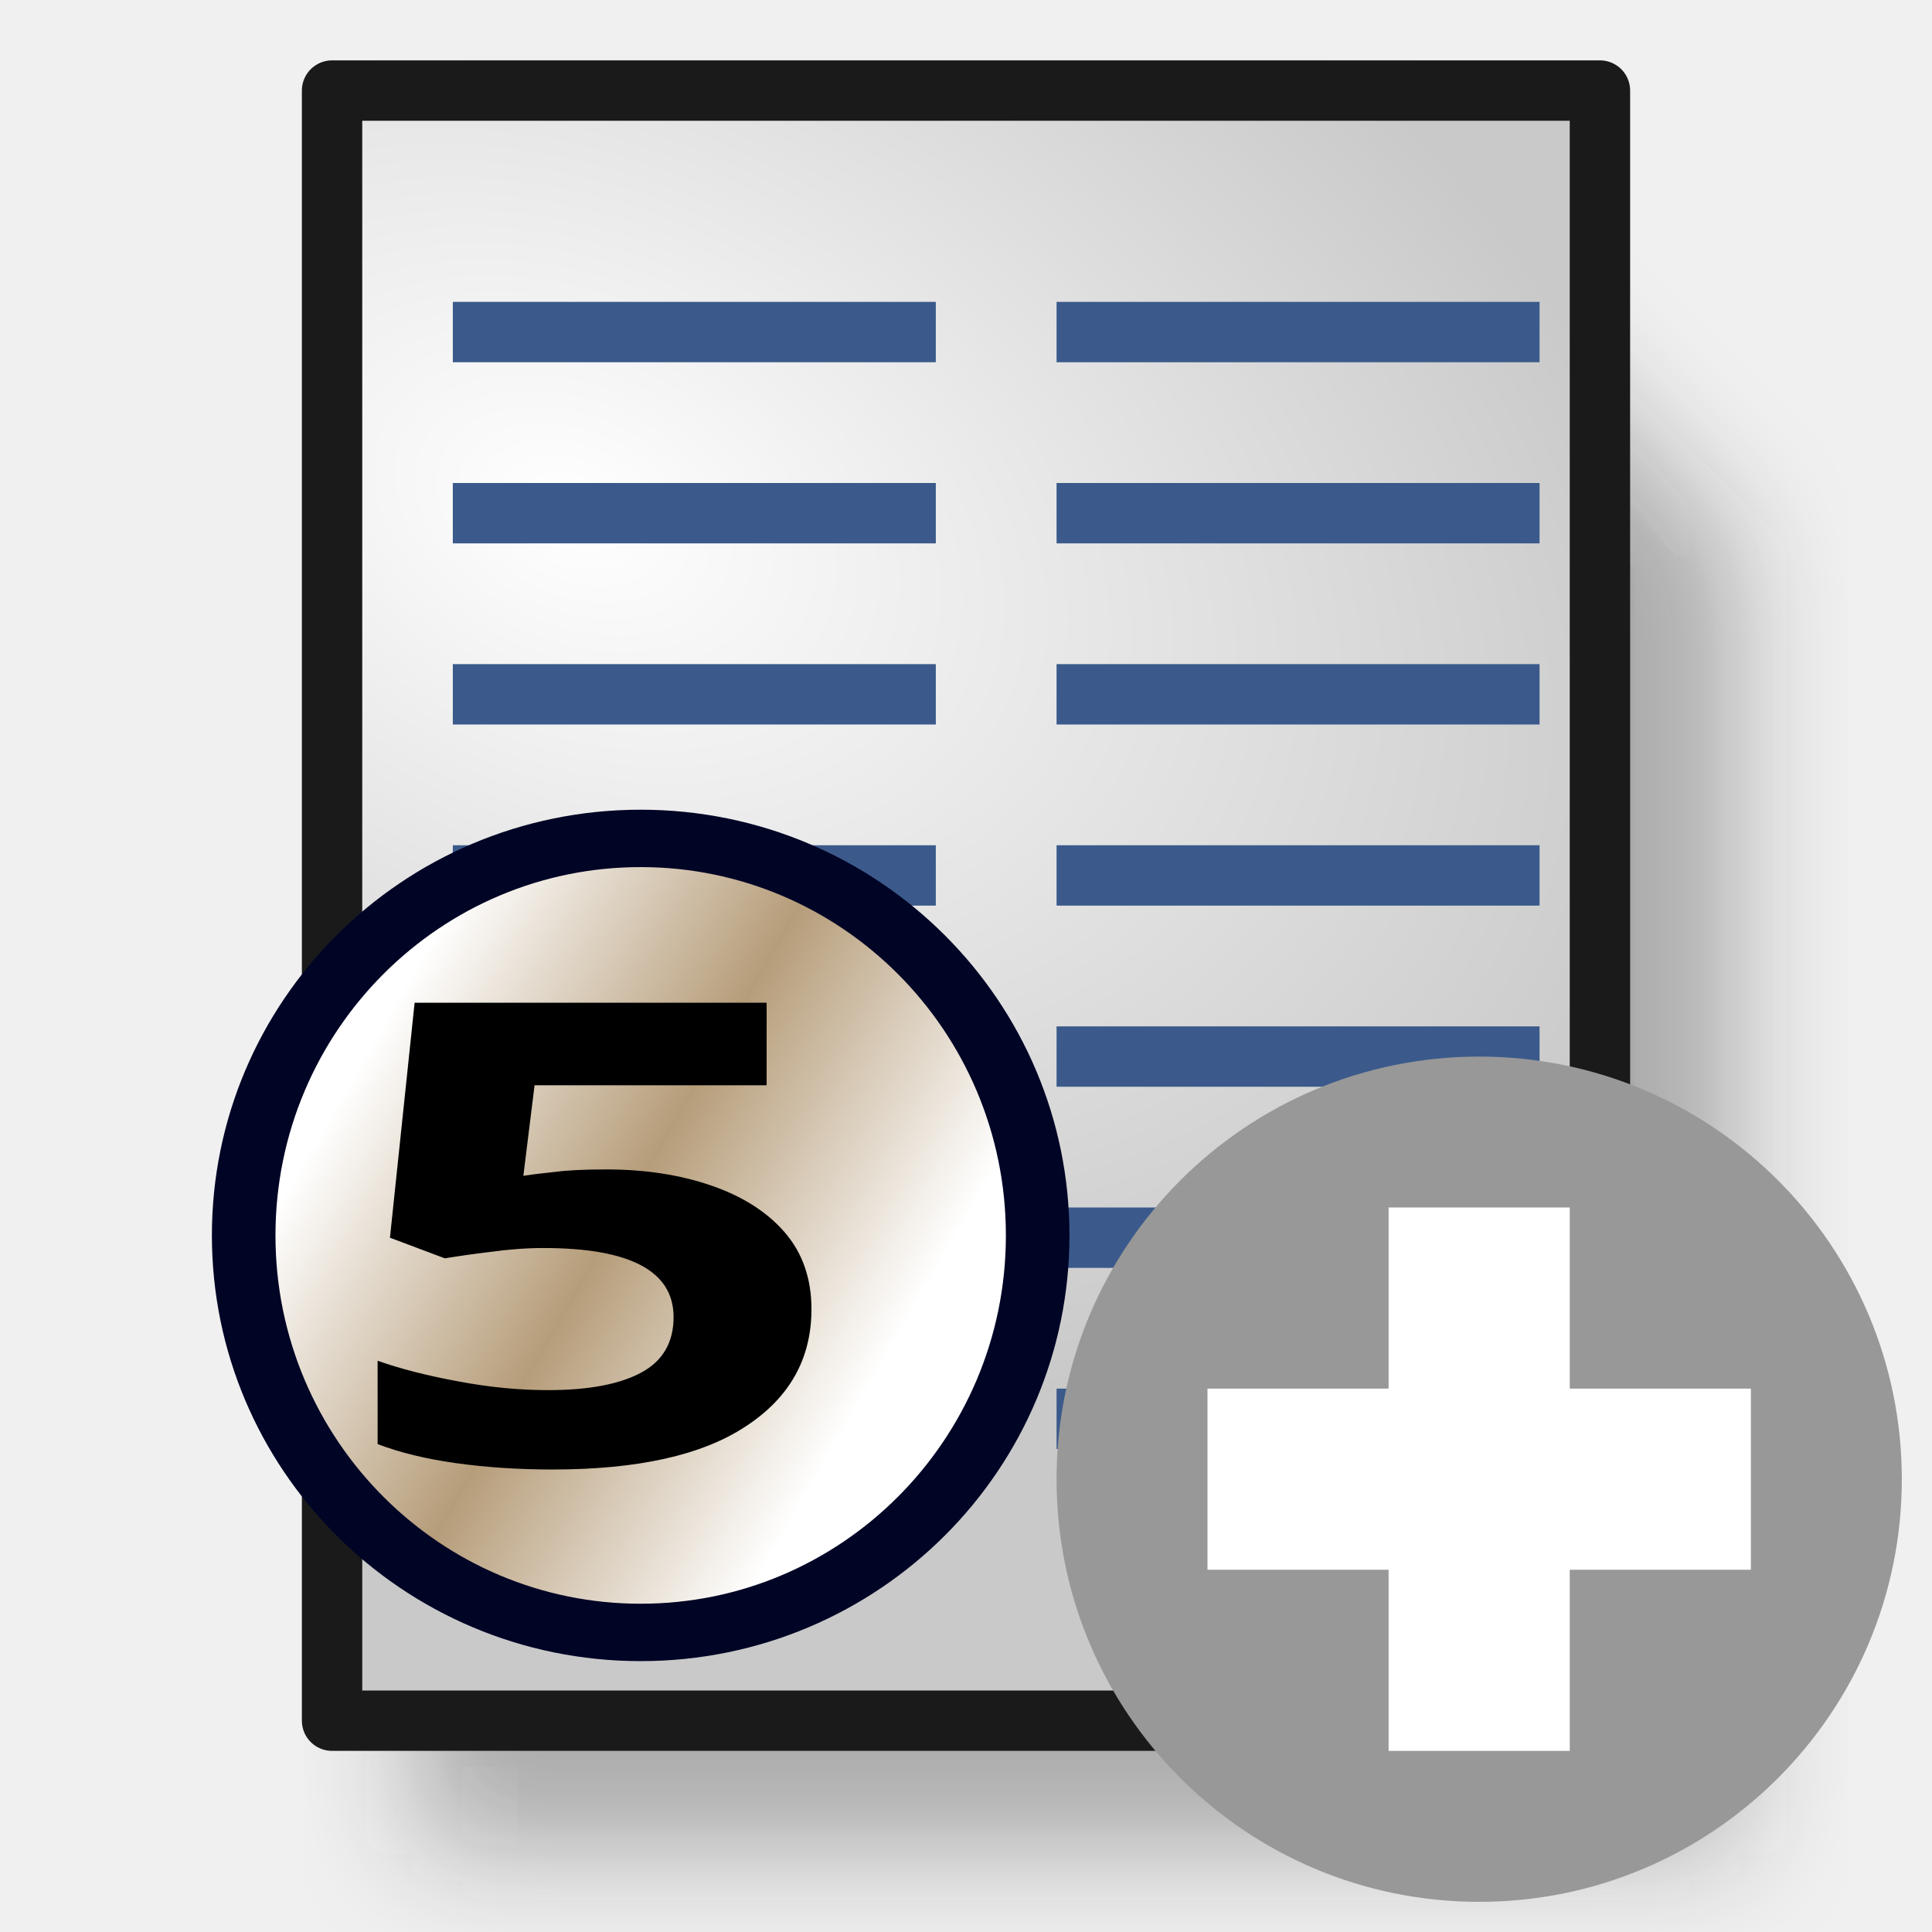
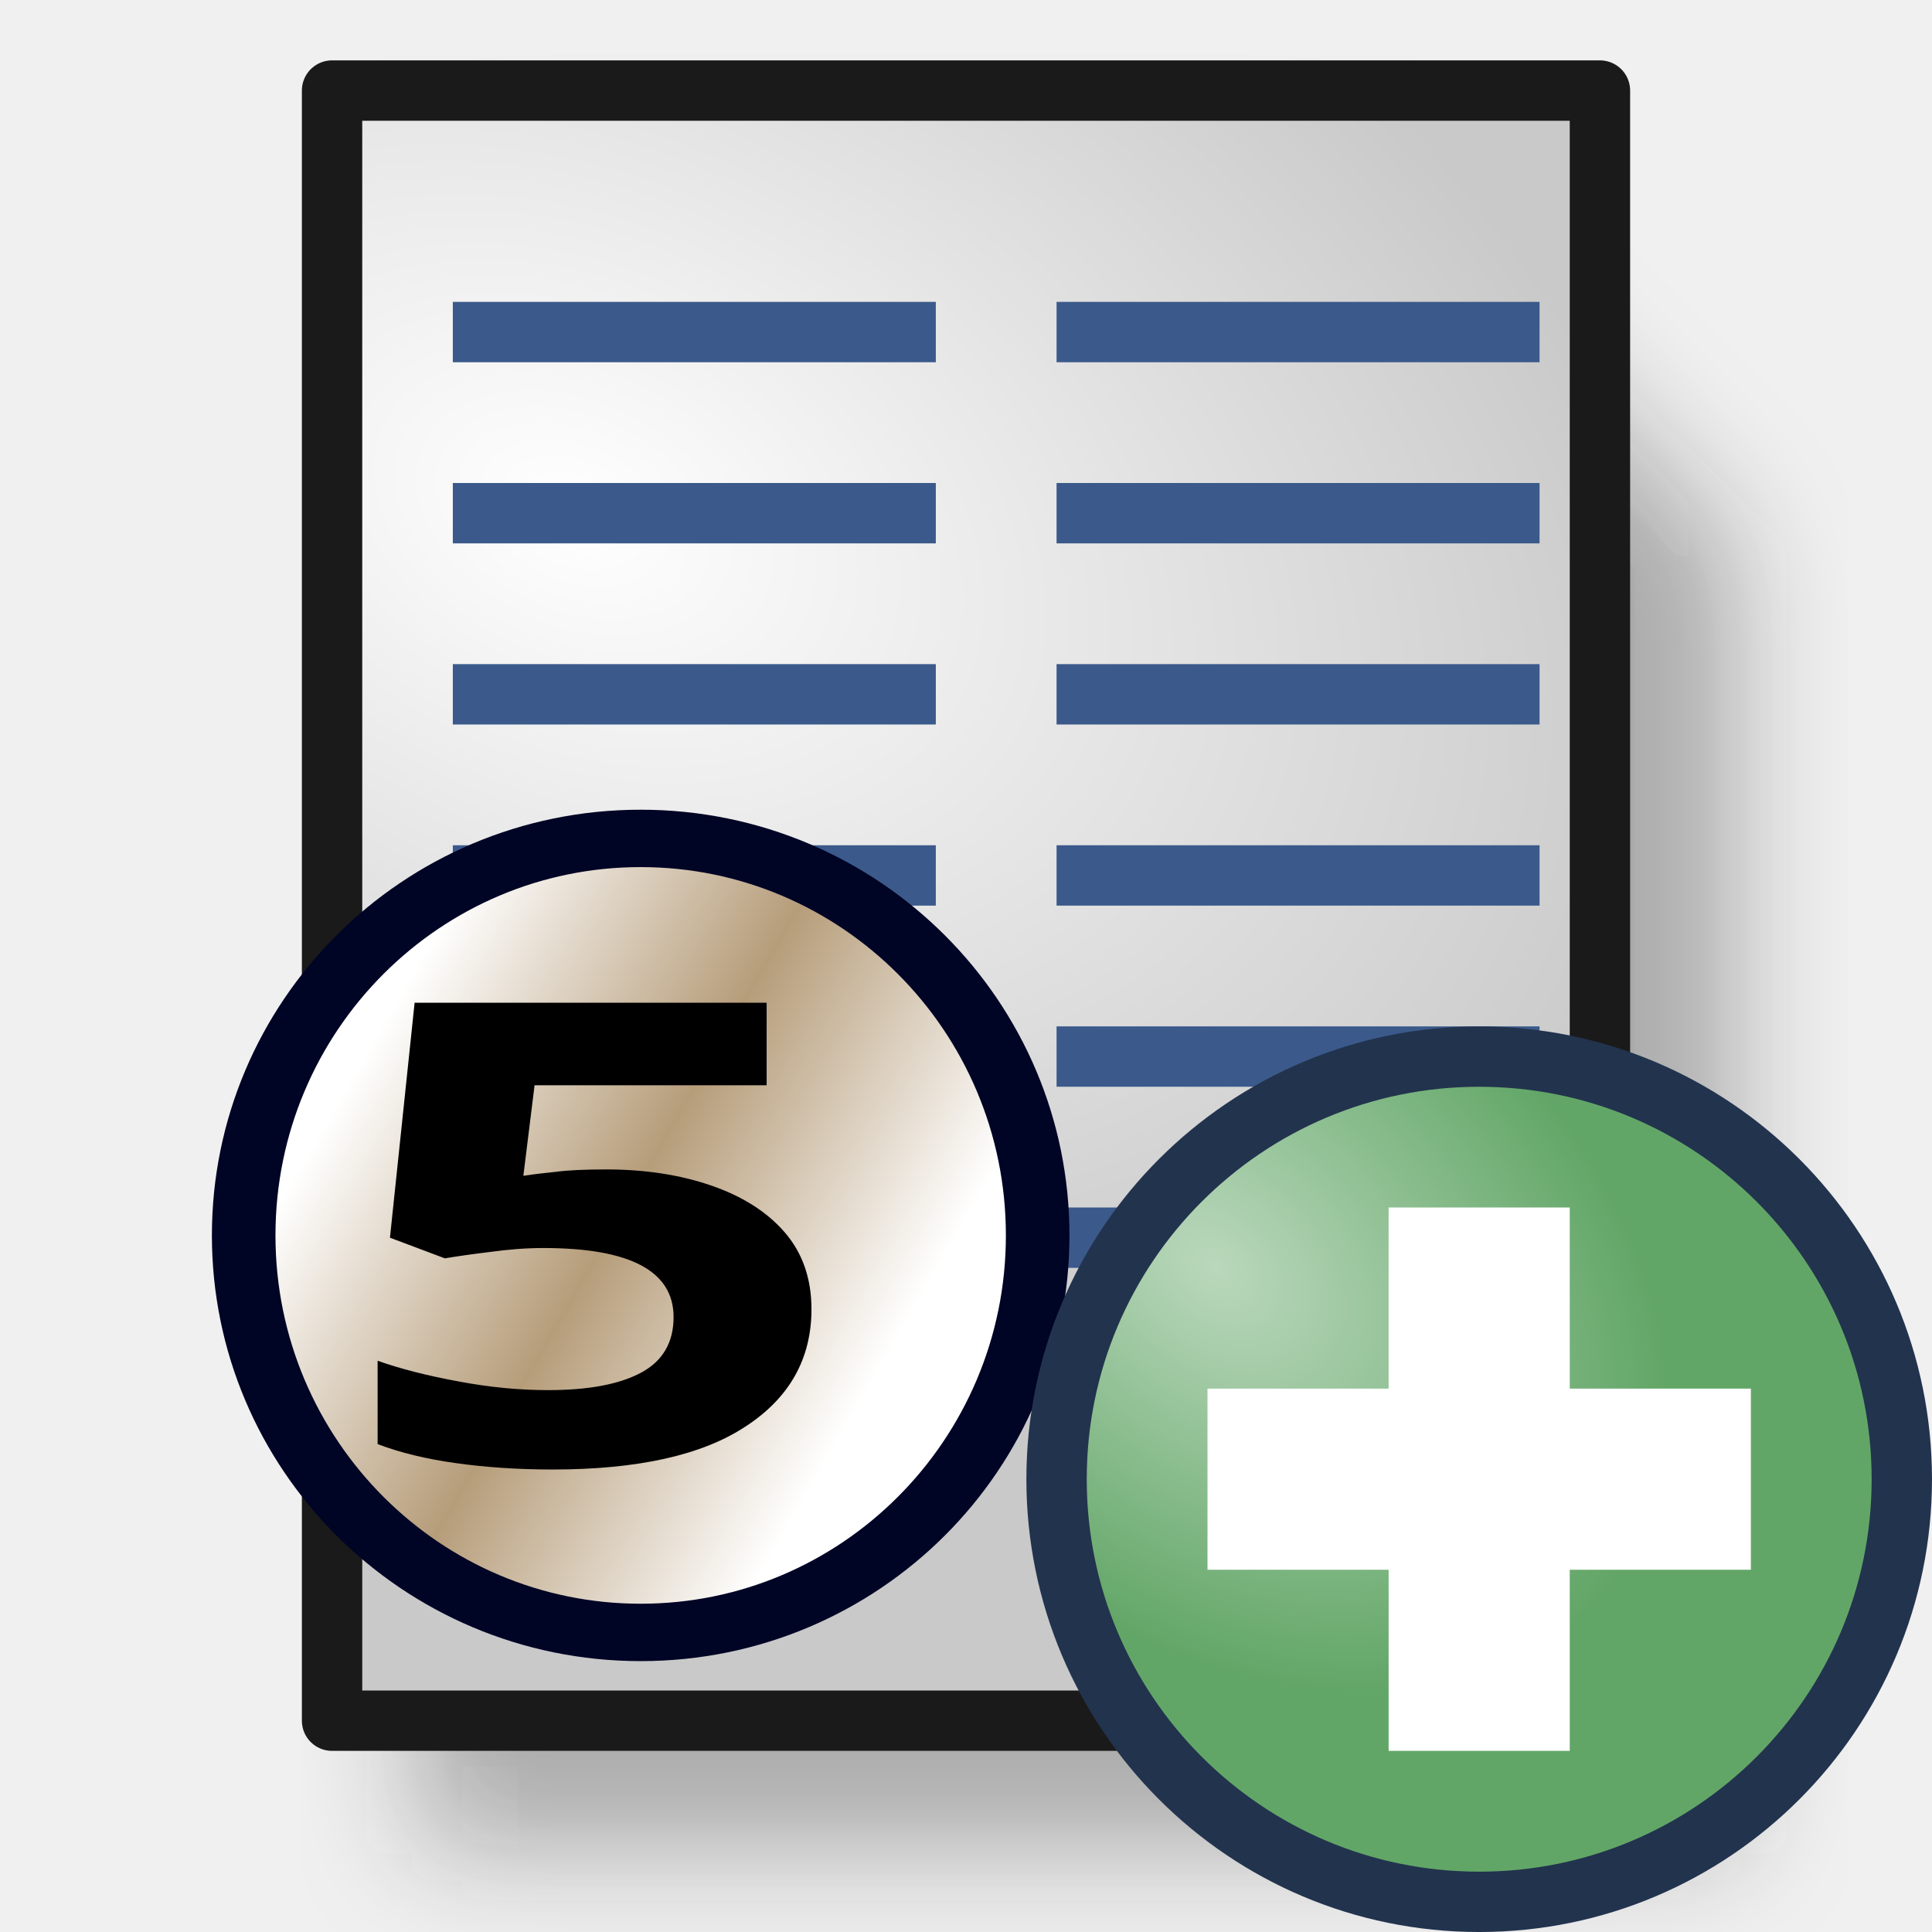
<svg xmlns="http://www.w3.org/2000/svg" xmlns:xlink="http://www.w3.org/1999/xlink" width="32" height="32" id="svg2862" version="1.1">
  <defs id="defs2864">
    <linearGradient id="linearGradient10503">
      <stop style="stop-color:#ffffff;stop-opacity:1;" offset="0" id="stop10505" />
      <stop id="stop10511" offset="0.5" style="stop-color:#b69d7a;stop-opacity:1;" />
      <stop style="stop-color:#ffffff;stop-opacity:1;" offset="1" id="stop10507" />
    </linearGradient>
    <linearGradient id="linearGradient7392">
      <stop style="stop-color:#7394c3;stop-opacity:1;" offset="0" id="stop7394" />
      <stop style="stop-color:#314c72;stop-opacity:1;" offset="1" id="stop7396" />
    </linearGradient>
    <linearGradient id="linearGradient3736">
      <stop style="stop-color:#f3f3f3;stop-opacity:1;" offset="0" id="stop3738" />
      <stop id="stop3744" offset="0.5" style="stop-color:#b7b7b7;stop-opacity:1;" />
      <stop style="stop-color:#f3f3f3;stop-opacity:1;" offset="1" id="stop3740" />
    </linearGradient>
    <linearGradient id="linearGradient3722">
      <stop style="stop-color:#ffffff;stop-opacity:1;" offset="0" id="stop3724" />
      <stop style="stop-color:#c9c9c9;stop-opacity:1;" offset="1" id="stop3726" />
    </linearGradient>
    <linearGradient id="linearGradient3712">
      <stop style="stop-color:#9b9b9b;stop-opacity:1;" offset="0" id="stop3714" />
      <stop style="stop-color:#535353;stop-opacity:1;" offset="1" id="stop3716" />
    </linearGradient>
    <radialGradient xlink:href="#linearGradient3722" id="radialGradient3728" cx="10.313" cy="16.147" fx="10.313" fy="16.147" r="10" gradientTransform="matrix(1.261185,0.3152962,-0.09999996,0.4,-0.8924459,8.78939)" gradientUnits="userSpaceOnUse" />
    <radialGradient xlink:href="#linearGradient3712-0" id="radialGradient3720-5" cx="4.376" cy="9.75" fx="4.376" fy="9.75" r="14" gradientUnits="userSpaceOnUse" gradientTransform="matrix(1.734883,0.9638241,-0.3571429,0.6428571,-0.6090975,-1.985205)" />
    <linearGradient id="linearGradient3712-0">
      <stop style="stop-color:#9b9b9b;stop-opacity:1;" offset="0" id="stop3714-6" />
      <stop style="stop-color:#535353;stop-opacity:1;" offset="1" id="stop3716-9" />
    </linearGradient>
    <radialGradient xlink:href="#linearGradient3712-8" id="radialGradient3720-8" cx="4.376" cy="9.75" fx="4.376" fy="9.75" r="14" gradientUnits="userSpaceOnUse" gradientTransform="matrix(1.734883,0.9638241,-0.3571429,0.6428571,-0.6090975,-1.985205)" />
    <linearGradient id="linearGradient3712-8">
      <stop style="stop-color:#9b9b9b;stop-opacity:1;" offset="0" id="stop3714-2" />
      <stop style="stop-color:#535353;stop-opacity:1;" offset="1" id="stop3716-8" />
    </linearGradient>
    <linearGradient id="linearGradient3722-9">
      <stop style="stop-color:#ffffff;stop-opacity:1;" offset="0" id="stop3724-3" />
      <stop style="stop-color:#c9c9c9;stop-opacity:1;" offset="1" id="stop3726-8" />
    </linearGradient>
    <linearGradient id="linearGradient3736-2">
      <stop style="stop-color:#f3f3f3;stop-opacity:1;" offset="0" id="stop3738-4" />
      <stop id="stop3744-8" offset="0.5" style="stop-color:#b7b7b7;stop-opacity:1;" />
      <stop style="stop-color:#f3f3f3;stop-opacity:1;" offset="1" id="stop3740-3" />
    </linearGradient>
    <linearGradient id="linearGradient3712-05">
      <stop style="stop-color:#9b9b9b;stop-opacity:1;" offset="0" id="stop3714-22" />
      <stop style="stop-color:#535353;stop-opacity:1;" offset="1" id="stop3716-7" />
    </linearGradient>
    <radialGradient xlink:href="#linearGradient3722-7" id="radialGradient3937-5" gradientUnits="userSpaceOnUse" gradientTransform="matrix(1.8,0.799995,-0.5448894,1.226009,-3.734738,1044.167)" cx="2.984" cy="-14.43" fx="2.984" fy="-14.43" r="10" />
    <linearGradient id="linearGradient3722-7">
      <stop style="stop-color:#ffffff;stop-opacity:1;" offset="0" id="stop3724-6" />
      <stop style="stop-color:#c9c9c9;stop-opacity:1;" offset="1" id="stop3726-2" />
    </linearGradient>
    <radialGradient r="10" fy="16.147" fx="10.313" cy="16.147" cx="10.313" gradientTransform="matrix(1.261185,0.3152962,-0.09999996,0.4,-5.892446,-6.2106)" gradientUnits="userSpaceOnUse" id="radialGradient3771" xlink:href="#linearGradient3722-7" />
    <radialGradient xlink:href="#linearGradient3722-7-1" id="radialGradient3937-5-7" gradientUnits="userSpaceOnUse" gradientTransform="matrix(1.689278,1.351424,-0.4000004,0.4999997,-1.886131,1032.995)" cx="1.545" cy="-14.441" fx="1.545" fy="-14.441" r="10" />
    <linearGradient id="linearGradient3722-7-1">
      <stop style="stop-color:#ffffff;stop-opacity:1;" offset="0" id="stop3724-6-3" />
      <stop style="stop-color:#c9c9c9;stop-opacity:1;" offset="1" id="stop3726-2-8" />
    </linearGradient>
    <filter id="filter3979" x="-0.11" width="1.219" y="-0.085" height="1.171">
      <feGaussianBlur stdDeviation="0.96" id="feGaussianBlur3981" />
    </filter>
    <radialGradient xlink:href="#linearGradient7392" id="radialGradient7398" cx="52.342" cy="1075.084" fx="52.342" fy="1075.084" r="16.42" gradientTransform="matrix(1.319125,0.6742352,-0.3060735,0.7076534,312.351,277.8673)" gradientUnits="userSpaceOnUse" />
    <radialGradient xlink:href="#linearGradient7392-5" id="radialGradient7398-3" cx="52.342" cy="1075.084" fx="52.342" fy="1075.084" r="16.42" gradientTransform="matrix(1.319125,0.6742352,-0.3060735,0.7076534,312.351,277.8673)" gradientUnits="userSpaceOnUse" />
    <linearGradient id="linearGradient7392-5">
      <stop style="stop-color:#7394c3;stop-opacity:1;" offset="0" id="stop7394-4" />
      <stop style="stop-color:#314c72;stop-opacity:1;" offset="1" id="stop7396-3" />
    </linearGradient>
    <radialGradient xlink:href="#linearGradient7392-5" id="radialGradient7400-6" gradientUnits="userSpaceOnUse" gradientTransform="matrix(0.1638712,0.1480103,-0.257146,0.2730234,278.167,767.3618)" cx="38.889" cy="1044.372" fx="38.889" fy="1044.372" r="16.42" />
    <linearGradient id="linearGradient7444">
      <stop style="stop-color:#7394c3;stop-opacity:1;" offset="0" id="stop7446" />
      <stop style="stop-color:#314c72;stop-opacity:1;" offset="1" id="stop7448" />
    </linearGradient>
    <radialGradient r="16.42" fy="1075.084" fx="52.342" cy="1075.084" cx="52.342" gradientTransform="matrix(1.319125,0.6742352,-0.3060735,0.7076534,312.351,277.8673)" gradientUnits="userSpaceOnUse" id="radialGradient7452" xlink:href="#linearGradient7392-5" />
    <radialGradient xlink:href="#linearGradient3935" id="radialGradient6336" gradientUnits="userSpaceOnUse" gradientTransform="translate(64.4827,-14.07405)" cx="14.641" cy="1016.313" fx="14.641" fy="1016.313" r="10" />
    <linearGradient id="linearGradient3935">
      <stop style="stop-color:#43a041;stop-opacity:1;" offset="0" id="stop3937" />
      <stop style="stop-color:#1e491d;stop-opacity:1;" offset="1" id="stop3939" />
    </linearGradient>
    <radialGradient xlink:href="#linearGradient7392-5-8" id="radialGradient7400-6-8" gradientUnits="userSpaceOnUse" gradientTransform="matrix(0.1638712,0.1480103,-0.257146,0.2730234,278.167,767.3618)" cx="38.889" cy="1044.372" fx="38.889" fy="1044.372" r="16.42" />
    <linearGradient id="linearGradient7392-5-8">
      <stop style="stop-color:#7394c3;stop-opacity:1;" offset="0" id="stop7394-4-3" />
      <stop style="stop-color:#314c72;stop-opacity:1;" offset="1" id="stop7396-3-5" />
    </linearGradient>
    <radialGradient xlink:href="#linearGradient7392-5-8" id="radialGradient9006" gradientUnits="userSpaceOnUse" gradientTransform="matrix(0.1638712,0.1480103,-0.257146,0.2730234,278.167,767.3618)" cx="38.889" cy="1044.372" fx="38.889" fy="1044.372" r="16.42" />
    <linearGradient id="linearGradient9008">
      <stop style="stop-color:#7394c3;stop-opacity:1;" offset="0" id="stop9010" />
      <stop style="stop-color:#314c72;stop-opacity:1;" offset="1" id="stop9012" />
    </linearGradient>
    <radialGradient r="16.42" fy="1044.372" fx="38.889" cy="1044.372" cx="38.889" gradientTransform="matrix(0.1638712,0.1480103,-0.257146,0.2730234,263.4846,-288.1757)" gradientUnits="userSpaceOnUse" id="radialGradient9016" xlink:href="#linearGradient7392-5-8" />
    <radialGradient xlink:href="#linearGradient7392-5-8" id="radialGradient9073" gradientUnits="userSpaceOnUse" gradientTransform="matrix(0.1638712,0.1480103,-0.257146,0.2730234,278.167,767.3618)" cx="38.889" cy="1044.372" fx="38.889" fy="1044.372" r="16.42" />
    <radialGradient xlink:href="#linearGradient7392-5-8" id="radialGradient9075" gradientUnits="userSpaceOnUse" gradientTransform="matrix(0.1638712,0.1480103,-0.257146,0.2730234,278.167,767.3618)" cx="38.889" cy="1044.372" fx="38.889" fy="1044.372" r="16.42" />
    <linearGradient id="linearGradient7392-5-6">
      <stop style="stop-color:#7394c3;stop-opacity:1;" offset="0" id="stop7394-4-7" />
      <stop style="stop-color:#314c72;stop-opacity:1;" offset="1" id="stop7396-3-8" />
    </linearGradient>
    <radialGradient xlink:href="#linearGradient7392-5-6" id="radialGradient9061" gradientUnits="userSpaceOnUse" gradientTransform="matrix(0.1638712,0.1480103,-0.257146,0.2730234,278.167,767.3618)" cx="38.889" cy="1044.372" fx="38.889" fy="1044.372" r="16.42" />
    <linearGradient id="linearGradient9063">
      <stop style="stop-color:#7394c3;stop-opacity:1;" offset="0" id="stop9065" />
      <stop style="stop-color:#314c72;stop-opacity:1;" offset="1" id="stop9067" />
    </linearGradient>
    <radialGradient r="16.42" fy="1044.372" fx="38.889" cy="1044.372" cx="38.889" gradientTransform="matrix(0.1638712,0.1480103,-0.257146,0.2730234,263.4846,-288.1757)" gradientUnits="userSpaceOnUse" id="radialGradient9071" xlink:href="#linearGradient7392-5-6" />
    <linearGradient id="linearGradient7392-5-1">
      <stop style="stop-color:#7394c3;stop-opacity:1;" offset="0" id="stop7394-4-8" />
      <stop style="stop-color:#314c72;stop-opacity:1;" offset="1" id="stop7396-3-7" />
    </linearGradient>
    <radialGradient xlink:href="#linearGradient7392-5-1" id="radialGradient9124" gradientUnits="userSpaceOnUse" gradientTransform="matrix(0.1638712,0.1480103,-0.257146,0.2730234,278.167,767.3618)" cx="38.889" cy="1044.372" fx="38.889" fy="1044.372" r="16.42" />
    <linearGradient id="linearGradient9126">
      <stop style="stop-color:#7394c3;stop-opacity:1;" offset="0" id="stop9128" />
      <stop style="stop-color:#314c72;stop-opacity:1;" offset="1" id="stop9130" />
    </linearGradient>
    <radialGradient r="16.42" fy="1044.372" fx="38.889" cy="1044.372" cx="38.889" gradientTransform="matrix(0.1638712,0.1480103,-0.257146,0.2730234,263.4846,-288.1757)" gradientUnits="userSpaceOnUse" id="radialGradient9134" xlink:href="#linearGradient7392-5-1" />
    <linearGradient id="linearGradient10503-5">
      <stop style="stop-color:#b8c8e0;stop-opacity:1;" offset="0" id="stop10505-1" />
      <stop id="stop10511-2" offset="0.5" style="stop-color:#f9fbfc;stop-opacity:1;" />
      <stop style="stop-color:#b8c8e0;stop-opacity:1;" offset="1" id="stop10507-3" />
    </linearGradient>
    <linearGradient y2="20.72" x2="-28.301" y1="16.587" x1="-36.222" gradientUnits="userSpaceOnUse" id="linearGradient10531" xlink:href="#linearGradient10503-5" />
    <linearGradient id="linearGradient10503-8">
      <stop style="stop-color:#b8c8e0;stop-opacity:1;" offset="0" id="stop10505-2" />
      <stop id="stop10511-6" offset="0.5" style="stop-color:#f9fbfc;stop-opacity:1;" />
      <stop style="stop-color:#b8c8e0;stop-opacity:1;" offset="1" id="stop10507-0" />
    </linearGradient>
    <linearGradient y2="20.72" x2="-28.301" y1="16.587" x1="-36.222" gradientUnits="userSpaceOnUse" id="linearGradient10531-3" xlink:href="#linearGradient10503-8" />
    <linearGradient xlink:href="#linearGradient10503-5" id="linearGradient10596" gradientUnits="userSpaceOnUse" x1="-36.222" y1="16.587" x2="-28.301" y2="20.72" />
    <linearGradient xlink:href="#linearGradient10503-8" id="linearGradient10598" gradientUnits="userSpaceOnUse" x1="-36.222" y1="16.587" x2="-28.301" y2="20.72" />
    <linearGradient xlink:href="#linearGradient10503" id="linearGradient10602" gradientUnits="userSpaceOnUse" x1="-36.222" y1="16.587" x2="-28.301" y2="20.72" />
    <linearGradient xlink:href="#linearGradient10503" id="linearGradient10620" gradientUnits="userSpaceOnUse" x1="-36.222" y1="16.587" x2="-28.301" y2="20.72" />
    <linearGradient xlink:href="#linearGradient10503-5" id="linearGradient10622" gradientUnits="userSpaceOnUse" x1="-36.222" y1="16.587" x2="-28.301" y2="20.72" />
    <linearGradient xlink:href="#linearGradient10503-8" id="linearGradient10624" gradientUnits="userSpaceOnUse" x1="-36.222" y1="16.587" x2="-28.301" y2="20.72" />
    <linearGradient xlink:href="#linearGradient10503" id="linearGradient10643" gradientUnits="userSpaceOnUse" x1="-36.222" y1="16.587" x2="-28.301" y2="20.72" />
    <linearGradient xlink:href="#linearGradient10503-5" id="linearGradient10645" gradientUnits="userSpaceOnUse" x1="-36.222" y1="16.587" x2="-28.301" y2="20.72" />
    <linearGradient xlink:href="#linearGradient10503-8" id="linearGradient10647" gradientUnits="userSpaceOnUse" x1="-36.222" y1="16.587" x2="-28.301" y2="20.72" />
    <linearGradient xlink:href="#linearGradient10503" id="linearGradient10664" gradientUnits="userSpaceOnUse" x1="-36.222" y1="16.587" x2="-28.301" y2="20.72" />
    <linearGradient xlink:href="#linearGradient10503-5" id="linearGradient10666" gradientUnits="userSpaceOnUse" x1="-36.222" y1="16.587" x2="-28.301" y2="20.72" />
    <linearGradient xlink:href="#linearGradient10503-8" id="linearGradient10668" gradientUnits="userSpaceOnUse" x1="-36.222" y1="16.587" x2="-28.301" y2="20.72" />
    <linearGradient xlink:href="#linearGradient10503-8" id="linearGradient10684" gradientUnits="userSpaceOnUse" x1="-36.222" y1="16.587" x2="-28.301" y2="20.72" />
    <linearGradient xlink:href="#linearGradient10503-5" id="linearGradient10690" gradientUnits="userSpaceOnUse" x1="-36.222" y1="16.587" x2="-28.301" y2="20.72" />
    <linearGradient xlink:href="#linearGradient10503" id="linearGradient10696" gradientUnits="userSpaceOnUse" x1="-36.222" y1="16.587" x2="-28.301" y2="20.72" />
    <linearGradient xlink:href="#linearGradient10503-9" id="linearGradient10696-4" gradientUnits="userSpaceOnUse" x1="-36.222" y1="16.587" x2="-28.301" y2="20.72" />
    <linearGradient id="linearGradient10503-9">
      <stop style="stop-color:#cccccc;stop-opacity:1;" offset="0" id="stop10505-6" />
      <stop id="stop10511-5" offset="0.5" style="stop-color:#f9fbfc;stop-opacity:1;" />
      <stop style="stop-color:#cccccc;stop-opacity:1;" offset="1" id="stop10507-1" />
    </linearGradient>
    <linearGradient y2="20.72" x2="-28.301" y1="16.587" x1="-36.222" gradientUnits="userSpaceOnUse" id="linearGradient10739" xlink:href="#linearGradient10503-9" />
    <linearGradient xlink:href="#linearGradient10503-90" id="linearGradient10696-6" gradientUnits="userSpaceOnUse" x1="-36.222" y1="16.587" x2="-28.301" y2="20.72" />
    <linearGradient id="linearGradient10503-90">
      <stop style="stop-color:#cccccc;stop-opacity:1;" offset="0" id="stop10505-0" />
      <stop id="stop10511-3" offset="0.5" style="stop-color:#f9fbfc;stop-opacity:1;" />
      <stop style="stop-color:#cccccc;stop-opacity:1;" offset="1" id="stop10507-9" />
    </linearGradient>
    <linearGradient y2="20.72" x2="-28.301" y1="16.587" x1="-36.222" gradientUnits="userSpaceOnUse" id="linearGradient10739-5" xlink:href="#linearGradient10503-90" />
    <linearGradient xlink:href="#linearGradient10503" id="linearGradient10794" gradientUnits="userSpaceOnUse" x1="-36.222" y1="16.587" x2="-28.301" y2="20.72" />
    <linearGradient xlink:href="#linearGradient10503-90" id="linearGradient10796" gradientUnits="userSpaceOnUse" x1="-36.222" y1="16.587" x2="-28.301" y2="20.72" />
    <linearGradient xlink:href="#linearGradient10503-90" id="linearGradient10798" gradientUnits="userSpaceOnUse" x1="-36.222" y1="16.587" x2="-28.301" y2="20.72" />
    <linearGradient xlink:href="#linearGradient10503-9" id="linearGradient10800" gradientUnits="userSpaceOnUse" x1="-36.222" y1="16.587" x2="-28.301" y2="20.72" />
    <linearGradient xlink:href="#linearGradient10503-9" id="linearGradient10802" gradientUnits="userSpaceOnUse" x1="-36.222" y1="16.587" x2="-28.301" y2="20.72" />
    <linearGradient xlink:href="#linearGradient10503" id="linearGradient10818" gradientUnits="userSpaceOnUse" x1="-36.222" y1="16.587" x2="-28.301" y2="20.72" />
    <linearGradient xlink:href="#linearGradient10503-90" id="linearGradient10820" gradientUnits="userSpaceOnUse" x1="-36.222" y1="16.587" x2="-28.301" y2="20.72" />
    <linearGradient xlink:href="#linearGradient10503-90" id="linearGradient10822" gradientUnits="userSpaceOnUse" x1="-36.222" y1="16.587" x2="-28.301" y2="20.72" />
    <linearGradient xlink:href="#linearGradient10503-9" id="linearGradient10824" gradientUnits="userSpaceOnUse" x1="-36.222" y1="16.587" x2="-28.301" y2="20.72" />
    <linearGradient xlink:href="#linearGradient10503-9" id="linearGradient10826" gradientUnits="userSpaceOnUse" x1="-36.222" y1="16.587" x2="-28.301" y2="20.72" />
    <linearGradient xlink:href="#linearGradient10503" id="linearGradient10840" gradientUnits="userSpaceOnUse" x1="-36.222" y1="16.587" x2="-28.301" y2="20.72" />
    <linearGradient xlink:href="#linearGradient10503-90" id="linearGradient10842" gradientUnits="userSpaceOnUse" x1="-36.222" y1="16.587" x2="-28.301" y2="20.72" />
    <linearGradient xlink:href="#linearGradient10503-90" id="linearGradient10844" gradientUnits="userSpaceOnUse" x1="-36.222" y1="16.587" x2="-28.301" y2="20.72" />
    <linearGradient xlink:href="#linearGradient10503-9" id="linearGradient10846" gradientUnits="userSpaceOnUse" x1="-36.222" y1="16.587" x2="-28.301" y2="20.72" />
    <linearGradient xlink:href="#linearGradient10503-9" id="linearGradient10848" gradientUnits="userSpaceOnUse" x1="-36.222" y1="16.587" x2="-28.301" y2="20.72" />
    <linearGradient id="linearGradient10503-1">
      <stop style="stop-color:#ffffff;stop-opacity:1;" offset="0" id="stop10505-26" />
      <stop id="stop10511-9" offset="0.5" style="stop-color:#a1a1a1;stop-opacity:1;" />
      <stop style="stop-color:#fcfcfc;stop-opacity:1;" offset="1" id="stop10507-19" />
    </linearGradient>
    <linearGradient y2="20.72" x2="-28.301" y1="16.587" x1="-36.222" gradientUnits="userSpaceOnUse" id="linearGradient10879" xlink:href="#linearGradient10503-1" />
    <linearGradient id="linearGradient10503-3">
      <stop style="stop-color:#ffffff;stop-opacity:1;" offset="0" id="stop10505-8" />
      <stop id="stop10511-7" offset="0.5" style="stop-color:#a1a1a1;stop-opacity:1;" />
      <stop style="stop-color:#fcfcfc;stop-opacity:1;" offset="1" id="stop10507-03" />
    </linearGradient>
    <linearGradient y2="20.72" x2="-28.301" y1="16.587" x1="-36.222" gradientUnits="userSpaceOnUse" id="linearGradient10879-6" xlink:href="#linearGradient10503-3" />
    <linearGradient id="linearGradient10503-59">
      <stop style="stop-color:#e8e0d4;stop-opacity:1;" offset="0" id="stop10505-02" />
      <stop id="stop10511-35" offset="0.5" style="stop-color:#b69d7a;stop-opacity:1;" />
      <stop style="stop-color:#f0eae2;stop-opacity:1;" offset="1" id="stop10507-90" />
    </linearGradient>
    <linearGradient y2="20.72" x2="-28.301" y1="16.587" x1="-36.222" gradientUnits="userSpaceOnUse" id="linearGradient8127" xlink:href="#linearGradient10503-59" />
    <linearGradient id="linearGradient10503-904">
      <stop style="stop-color:#e8e0d4;stop-opacity:1;" offset="0" id="stop10505-024" />
      <stop id="stop10511-4" offset="0.5" style="stop-color:#b69d7a;stop-opacity:1;" />
      <stop style="stop-color:#f0eae2;stop-opacity:1;" offset="1" id="stop10507-190" />
    </linearGradient>
    <linearGradient y2="20.72" x2="-28.301" y1="16.587" x1="-36.222" gradientUnits="userSpaceOnUse" id="linearGradient8127-2" xlink:href="#linearGradient10503-904" />
    <linearGradient xlink:href="#linearGradient10503-4" id="linearGradient10840-5" gradientUnits="userSpaceOnUse" x1="-36.222" y1="16.587" x2="-28.301" y2="20.72" />
    <linearGradient id="linearGradient10503-4">
      <stop style="stop-color:#ffffff;stop-opacity:1;" offset="0" id="stop10505-9" />
      <stop id="stop10511-0" offset="0.5" style="stop-color:#b69d7a;stop-opacity:1;" />
      <stop style="stop-color:#ffffff;stop-opacity:1;" offset="1" id="stop10507-2" />
    </linearGradient>
    <linearGradient y2="20.72" x2="-28.301" y1="16.587" x1="-36.222" gradientUnits="userSpaceOnUse" id="linearGradient8187" xlink:href="#linearGradient10503-4" />
    <linearGradient xlink:href="#linearGradient10503-2" id="linearGradient10840-8" gradientUnits="userSpaceOnUse" x1="-36.222" y1="16.587" x2="-28.301" y2="20.72" />
    <linearGradient id="linearGradient10503-2">
      <stop style="stop-color:#ffffff;stop-opacity:1;" offset="0" id="stop10505-16" />
      <stop id="stop10511-8" offset="0.5" style="stop-color:#b69d7a;stop-opacity:1;" />
      <stop style="stop-color:#ffffff;stop-opacity:1;" offset="1" id="stop10507-32" />
    </linearGradient>
    <linearGradient y2="20.72" x2="-28.301" y1="16.587" x1="-36.222" gradientUnits="userSpaceOnUse" id="linearGradient8187-9" xlink:href="#linearGradient10503-2" />
    <linearGradient xlink:href="#linearGradient10503-4" id="linearGradient3058" gradientUnits="userSpaceOnUse" x1="-36.222" y1="16.587" x2="-28.301" y2="20.72" />
    <linearGradient xlink:href="#linearGradient10503-2" id="linearGradient3108" gradientUnits="userSpaceOnUse" x1="-36.222" y1="16.587" x2="-28.301" y2="20.72" />
    <linearGradient xlink:href="#linearGradient10503-2" id="linearGradient3110" gradientUnits="userSpaceOnUse" x1="-36.222" y1="16.587" x2="-28.301" y2="20.72" />
+     <radialGradient xlink:href="#linearGradient9562" id="radialGradient9568" cx="-93.746" cy="87.434" fx="-93.746" fy="87.434" r="2.617" gradientTransform="matrix(2.749016,2.074155,-1.372954,2.004912,245.5549,29.86354)" gradientUnits="userSpaceOnUse" />
+     <linearGradient id="linearGradient9562">
+       <stop style="stop-color:#bad8bc;stop-opacity:1;" offset="0" id="stop9564" />
+       <stop style="stop-color:#62a667;stop-opacity:1;" offset="1" id="stop9566" />
+     </linearGradient>
+     <radialGradient r="2.617" fy="87.434" fx="-93.746" cy="87.434" cx="-93.746" gradientTransform="matrix(2.749016,2.074155,-1.372954,2.004912,263.7691,48.07772)" gradientUnits="userSpaceOnUse" id="radialGradient3135" xlink:href="#linearGradient9562" />
  </defs>
  <g id="layer1" transform="translate(0,-1020.362)">
    <path style="opacity:0.3;color:#000000;fill:#000000;fill-opacity:1;fill-rule:nonzero;stroke:#1a1a1a;stroke-width:1px;stroke-linecap:round;stroke-linejoin:round;stroke-miterlimit:4;stroke-opacity:1;stroke-dasharray:none;stroke-dashoffset:0;marker:none;visibility:visible;display:inline;overflow:visible;filter:url(#filter3979);enable-background:accumulate" d="m 7.323,1023.569 0,27 21,0 0,-21 -6,-6 -15,0 z" id="path2876-4" />
    <path style="fill:url(#radialGradient3937-5);fill-opacity:1;stroke:#1a1a1a;stroke-width:1px;stroke-linecap:round;stroke-linejoin:round;stroke-opacity:1;color:#000000;fill-rule:nonzero;stroke-miterlimit:4;stroke-dasharray:none;stroke-dashoffset:0;marker:none;visibility:visible;display:inline;overflow:visible;enable-background:accumulate" d="m 5.5,1021.862 0,27 21,0 0,-27 -21,0 z" id="path2876" />
    <path style="color:#000000;fill:#3b5a8b;fill-opacity:1;fill-rule:nonzero;stroke:#3b5a8b;stroke-width:1px;stroke-linecap:butt;stroke-linejoin:miter;stroke-miterlimit:4;stroke-opacity:1;stroke-dasharray:none;stroke-dashoffset:0;marker:none;visibility:visible;display:inline;overflow:visible;enable-background:accumulate" d="m 7.5,1031.862 8,0" id="path3661-4" />
    <path style="color:#000000;fill:#3b5a8b;fill-opacity:1;fill-rule:nonzero;stroke:#3b5a8b;stroke-width:1px;stroke-linecap:butt;stroke-linejoin:miter;stroke-miterlimit:4;stroke-opacity:1;stroke-dasharray:none;stroke-dashoffset:0;marker:none;visibility:visible;display:inline;overflow:visible;enable-background:accumulate" d="m 17.5,1031.862 8,0" id="path3661-4-2" />
    <path style="color:#000000;fill:#3b5a8b;fill-opacity:1;fill-rule:nonzero;stroke:#3b5a8b;stroke-width:1px;stroke-linecap:butt;stroke-linejoin:miter;stroke-miterlimit:4;stroke-opacity:1;stroke-dasharray:none;stroke-dashoffset:0;marker:none;visibility:visible;display:inline;overflow:visible;enable-background:accumulate" d="m 7.5,1028.862 8,0" id="path3661-4-9" />
    <path style="color:#000000;fill:#3b5a8b;fill-opacity:1;fill-rule:nonzero;stroke:#3b5a8b;stroke-width:1px;stroke-linecap:butt;stroke-linejoin:miter;stroke-miterlimit:4;stroke-opacity:1;stroke-dasharray:none;stroke-dashoffset:0;marker:none;visibility:visible;display:inline;overflow:visible;enable-background:accumulate" d="m 17.5,1028.862 8,0" id="path3661-4-2-0" />
    <path style="color:#000000;fill:#3b5a8b;fill-opacity:1;fill-rule:nonzero;stroke:#3b5a8b;stroke-width:1px;stroke-linecap:butt;stroke-linejoin:miter;stroke-miterlimit:4;stroke-opacity:1;stroke-dasharray:none;stroke-dashoffset:0;marker:none;visibility:visible;display:inline;overflow:visible;enable-background:accumulate" d="m 7.5,1025.862 8,0" id="path3661-4-9-1" />
    <path style="color:#000000;fill:#3b5a8b;fill-opacity:1;fill-rule:nonzero;stroke:#3b5a8b;stroke-width:1px;stroke-linecap:butt;stroke-linejoin:miter;stroke-miterlimit:4;stroke-opacity:1;stroke-dasharray:none;stroke-dashoffset:0;marker:none;visibility:visible;display:inline;overflow:visible;enable-background:accumulate" d="m 17.5,1025.862 8,0" id="path3661-4-2-0-3" />
    <path style="color:#000000;fill:#3b5a8b;fill-opacity:1;fill-rule:nonzero;stroke:#3b5a8b;stroke-width:1px;stroke-linecap:butt;stroke-linejoin:miter;stroke-miterlimit:4;stroke-opacity:1;stroke-dasharray:none;stroke-dashoffset:0;marker:none;visibility:visible;display:inline;overflow:visible;enable-background:accumulate" d="m 7.5,1034.862 8,0" id="path3661-4-91" />
    <path style="color:#000000;fill:#3b5a8b;fill-opacity:1;fill-rule:nonzero;stroke:#3b5a8b;stroke-width:1px;stroke-linecap:butt;stroke-linejoin:miter;stroke-miterlimit:4;stroke-opacity:1;stroke-dasharray:none;stroke-dashoffset:0;marker:none;visibility:visible;display:inline;overflow:visible;enable-background:accumulate" d="m 17.5,1034.862 8,0" id="path3661-4-2-04" />
    <path style="color:#000000;fill:#3b5a8b;fill-opacity:1;fill-rule:nonzero;stroke:#3b5a8b;stroke-width:1px;stroke-linecap:butt;stroke-linejoin:miter;stroke-miterlimit:4;stroke-opacity:1;stroke-dasharray:none;stroke-dashoffset:0;marker:none;visibility:visible;display:inline;overflow:visible;enable-background:accumulate" d="m 7.5,1037.862 8,0" id="path3661-4-7" />
    <path style="color:#000000;fill:#3b5a8b;fill-opacity:1;fill-rule:nonzero;stroke:#3b5a8b;stroke-width:1px;stroke-linecap:butt;stroke-linejoin:miter;stroke-miterlimit:4;stroke-opacity:1;stroke-dasharray:none;stroke-dashoffset:0;marker:none;visibility:visible;display:inline;overflow:visible;enable-background:accumulate" d="m 17.5,1037.862 8,0" id="path3661-4-2-4" />
    <path style="color:#000000;fill:#3b5a8b;fill-opacity:1;fill-rule:nonzero;stroke:#3b5a8b;stroke-width:1px;stroke-linecap:butt;stroke-linejoin:miter;stroke-miterlimit:4;stroke-opacity:1;stroke-dasharray:none;stroke-dashoffset:0;marker:none;visibility:visible;display:inline;overflow:visible;enable-background:accumulate" d="m 7.5,1040.862 8,0" id="path3661-4-3" />
    <path style="color:#000000;fill:#3b5a8b;fill-opacity:1;fill-rule:nonzero;stroke:#3b5a8b;stroke-width:1px;stroke-linecap:butt;stroke-linejoin:miter;stroke-miterlimit:4;stroke-opacity:1;stroke-dasharray:none;stroke-dashoffset:0;marker:none;visibility:visible;display:inline;overflow:visible;enable-background:accumulate" d="m 17.5,1040.862 8,0" id="path3661-4-2-2" />
    <path style="color:#000000;fill:#3b5a8b;fill-opacity:1;fill-rule:nonzero;stroke:#3b5a8b;stroke-width:1px;stroke-linecap:butt;stroke-linejoin:miter;stroke-miterlimit:4;stroke-opacity:1;stroke-dasharray:none;stroke-dashoffset:0;marker:none;visibility:visible;display:inline;overflow:visible;enable-background:accumulate" d="m 7.5,1043.862 8,0" id="path3661-4-0" />
    <path style="color:#000000;fill:#3b5a8b;fill-opacity:1;fill-rule:nonzero;stroke:#3b5a8b;stroke-width:1px;stroke-linecap:butt;stroke-linejoin:miter;stroke-miterlimit:4;stroke-opacity:1;stroke-dasharray:none;stroke-dashoffset:0;marker:none;visibility:visible;display:inline;overflow:visible;enable-background:accumulate" d="m 17.5,1043.862 8,0" id="path3661-4-2-3" />
    <g id="g3102" transform="translate(-4.774845,3.18323)">
      <g style="color:#000000;fill:url(#linearGradient3110);fill-opacity:1;fill-rule:nonzero;stroke:#000425;stroke-width:1.159;stroke-linecap:butt;stroke-linejoin:miter;stroke-miterlimit:4;stroke-opacity:1;stroke-dasharray:none;stroke-dashoffset:0;marker:none;visibility:visible;display:inline;overflow:visible;enable-background:accumulate" transform="matrix(0.8628382,0,0,0.8628382,27.83572,132.657)" id="g10578">
        <path style="color:#000000;fill:url(#linearGradient3108);fill-opacity:1;fill-rule:nonzero;stroke:#000425;stroke-width:0.92;stroke-linecap:butt;stroke-linejoin:miter;stroke-miterlimit:4;stroke-opacity:1;stroke-dasharray:none;stroke-dashoffset:0;marker:none;visibility:visible;display:inline;overflow:visible;enable-background:accumulate" id="path2944-9-2" d="m -26.517,19.539 c 0,3.515 -2.572,6.364 -5.745,6.364 -3.173,0 -5.745,-2.849 -5.745,-6.364 0,-3.515 2.572,-6.364 5.745,-6.364 3.173,0 5.745,2.849 5.745,6.364 z" transform="matrix(1.326499,0,0,1.197534,28.36726,1025.447)" />
      </g>
      <text transform="scale(1.18836,0.8414956)" id="text3759-0-7" y="1237.574" x="8.655" style="font-size:12.69px;font-style:normal;font-variant:normal;font-weight:bold;font-stretch:normal;text-align:start;text-anchor:start;fill:#000000;fill-opacity:1;stroke:none;font-family:Georgia;-inkscape-font-specification:Bitstream Vera Sans Bold" xml:space="preserve">
        <tspan style="font-style:normal;font-variant:normal;font-weight:900;font-stretch:normal;font-family:Arial Black;-inkscape-font-specification:'Arial Black, Heavy'" y="1237.574" x="8.655" id="tspan3761-5-3">5</tspan>
      </text>
    </g>
-     <g transform="translate(2.8e-6,4.04e-6)" id="g8457">
-       <path transform="matrix(0.9333333,0,0,0.9333362,143.5,1031.329)" d="m -120,14.5 c 0,4.142 -3.358,7.5 -7.5,7.5 -4.142,0 -7.5,-3.358 -7.5,-7.5 0,-4.142 3.358,-7.5 7.5,-7.5 4.142,0 7.5,3.358 7.5,7.5 z" id="path8401" style="color:#000000;fill:#989898;fill-opacity:1;fill-rule:nonzero;stroke:none;stroke-width:1px;marker:none;visibility:visible;display:inline;overflow:visible;filter:url(#filter3979-1);enable-background:accumulate" />
-       <path id="path8403" d="m 21.5,1044.862 6,0" style="color:#000000;fill:none;stroke:#ffffff;stroke-width:3;stroke-linecap:square;stroke-linejoin:miter;stroke-miterlimit:4;stroke-opacity:1;stroke-dasharray:none;stroke-dashoffset:0;marker:none;visibility:visible;display:inline;overflow:visible;enable-background:accumulate" />
-       <path id="path8405" d="m 24.5,1041.862 0,6" style="fill:none;stroke:#ffffff;stroke-width:3;stroke-linecap:square;stroke-linejoin:miter;stroke-miterlimit:4;stroke-opacity:1;stroke-dasharray:none" />
-     </g>
+     <path style="color:#000000;fill:url(#radialGradient9568);fill-opacity:1;fill-rule:nonzero;stroke:#22334e;stroke-width:1.071;marker:none;visibility:visible;display:inline;overflow:visible;filter:url(#filter3979-1);enable-background:accumulate;stroke-linecap:square;stroke-linejoin:round;stroke-miterlimit:4;stroke-opacity:1;stroke-dasharray:none;stroke-dashoffset:0" id="path8401" d="m -120,14.5 a 7.5,7.5 0 1 1 -15,0 7.5,7.5 0 1 1 15,0 z" transform="matrix(0.9333333,0,0,0.9333362,143.5,1031.329)" />
+     <path style="color:#000000;fill:none;stroke:#ffffff;stroke-width:3;stroke-linecap:square;stroke-linejoin:miter;stroke-miterlimit:4;stroke-opacity:1;stroke-dasharray:none;stroke-dashoffset:0;marker:none;visibility:visible;display:inline;overflow:visible;enable-background:accumulate" d="m 21.5,1044.862 6,0" id="path8403" />
+     <path style="fill:none;stroke:#ffffff;stroke-width:3;stroke-linecap:square;stroke-linejoin:miter;stroke-miterlimit:4;stroke-opacity:1;stroke-dasharray:none" d="m 24.5,1041.862 0,6" id="path8405" />
  </g>
</svg>
